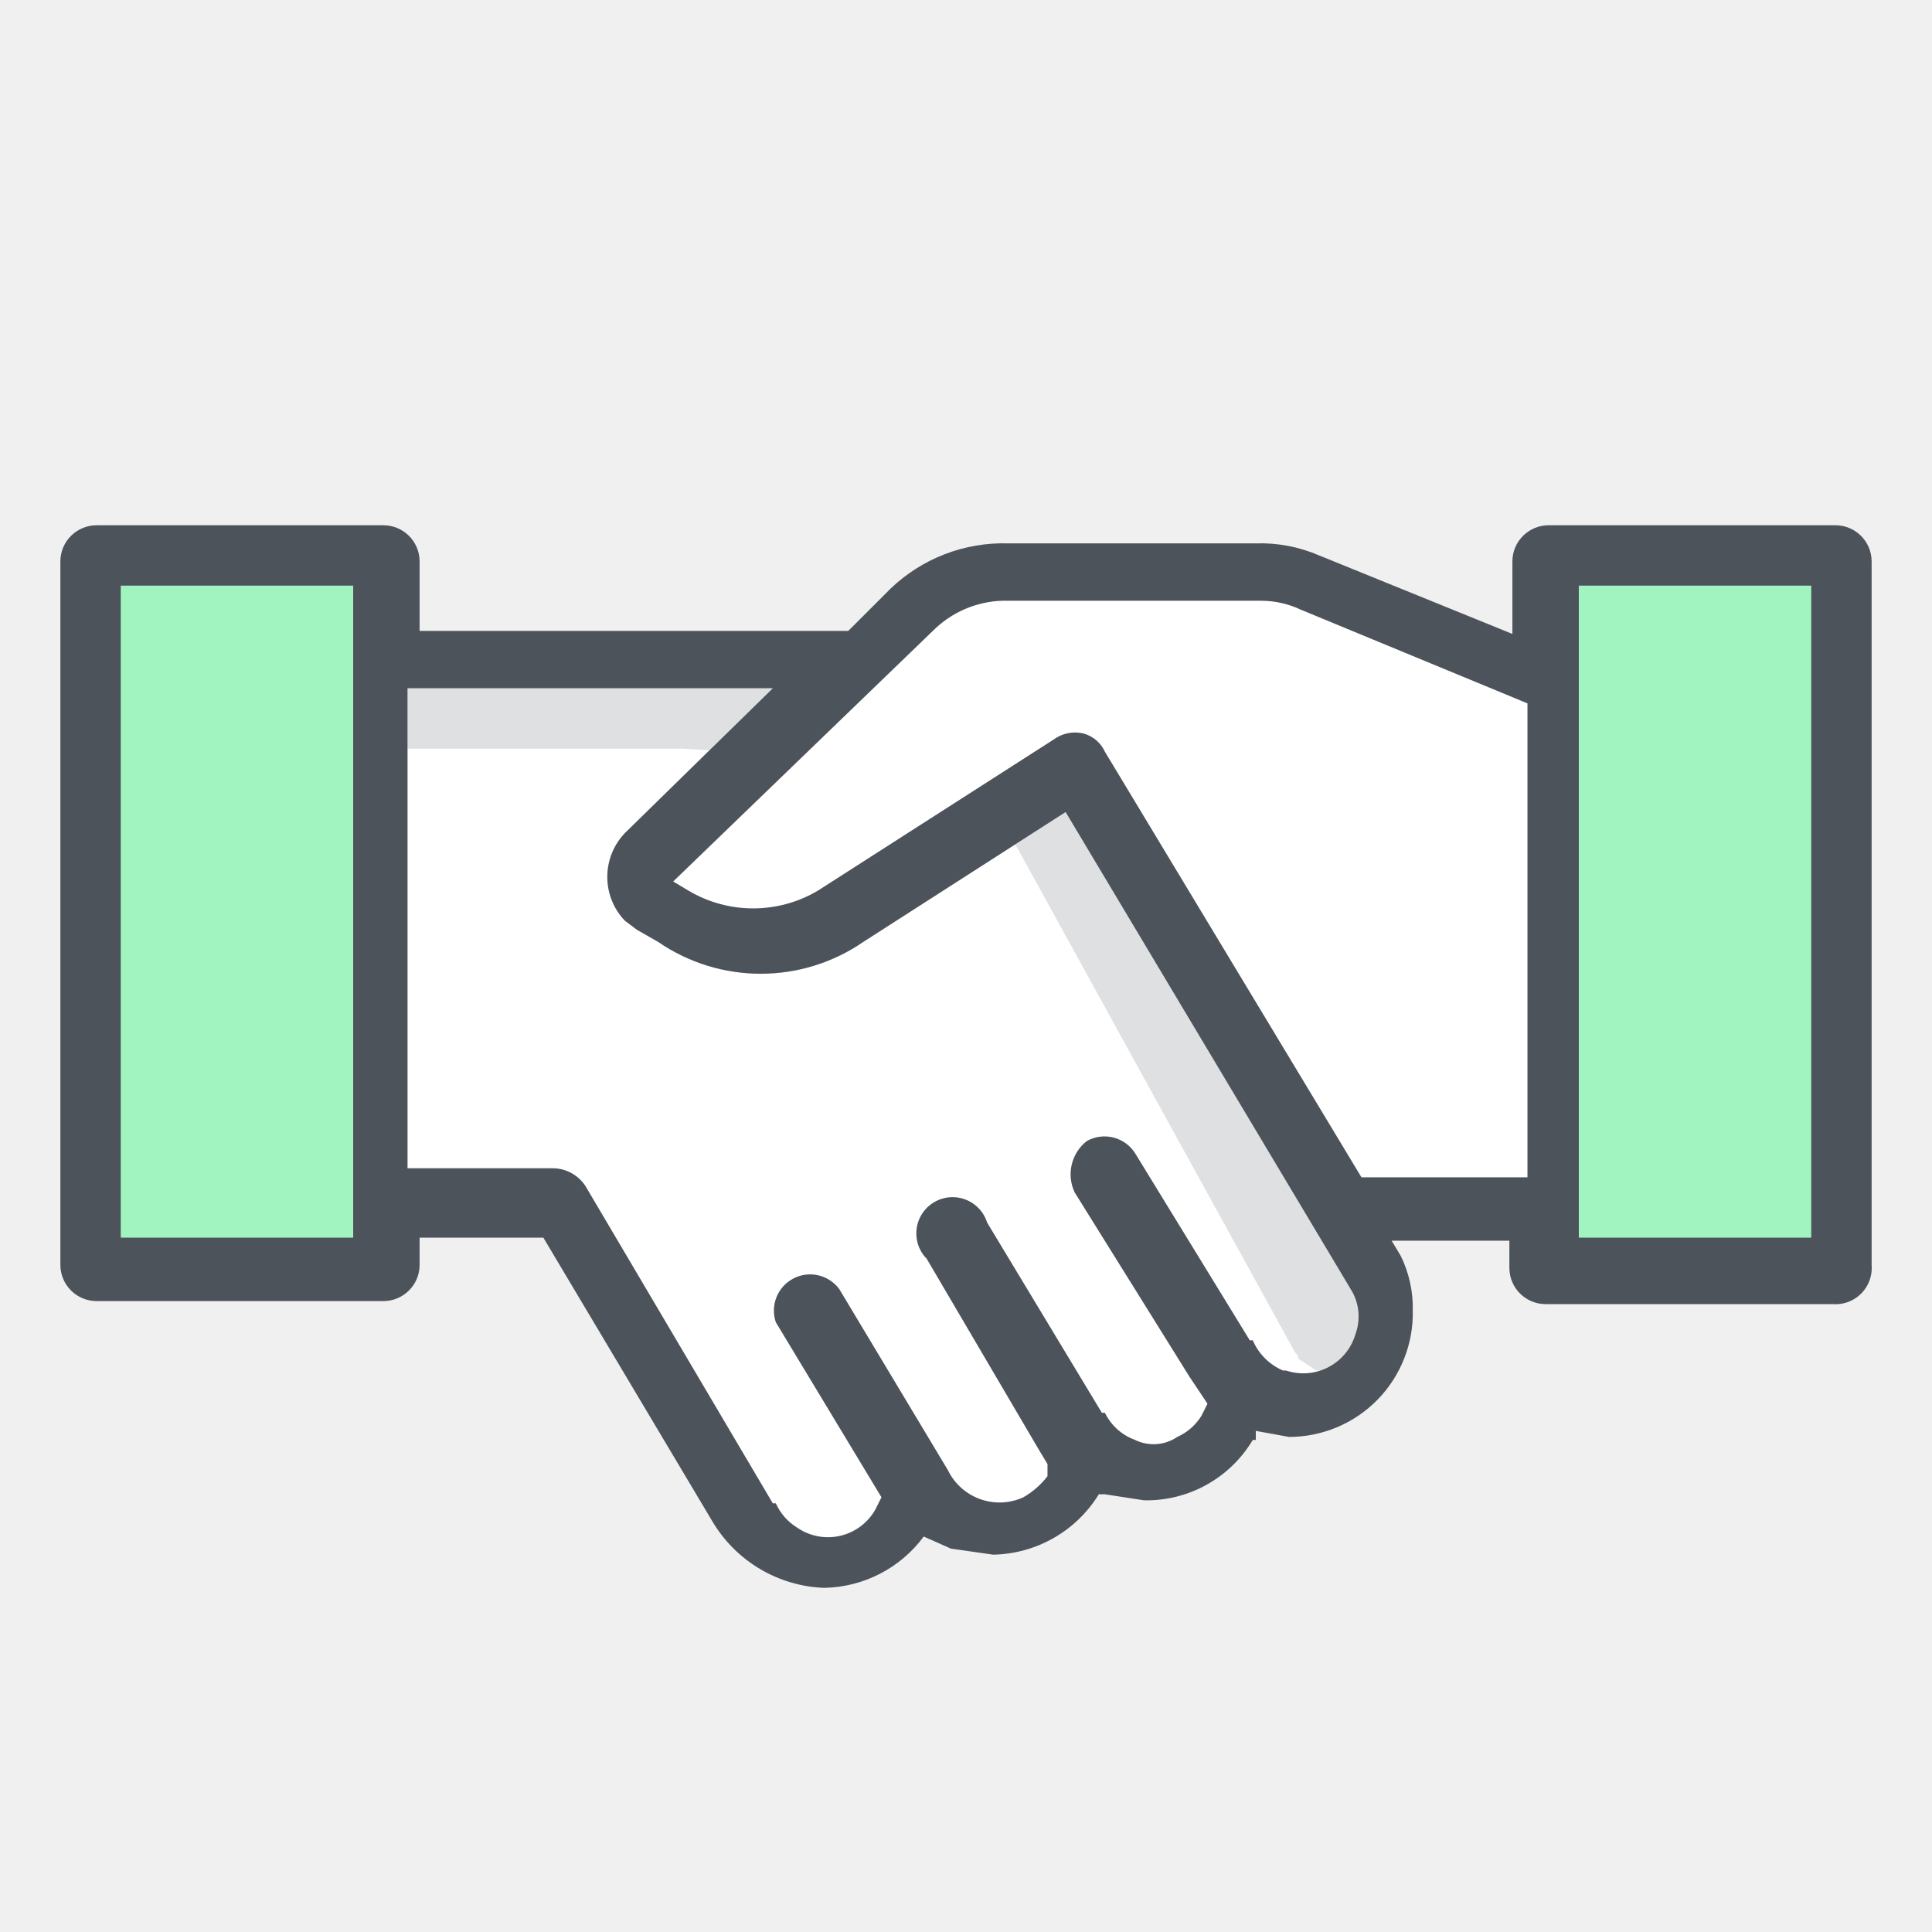
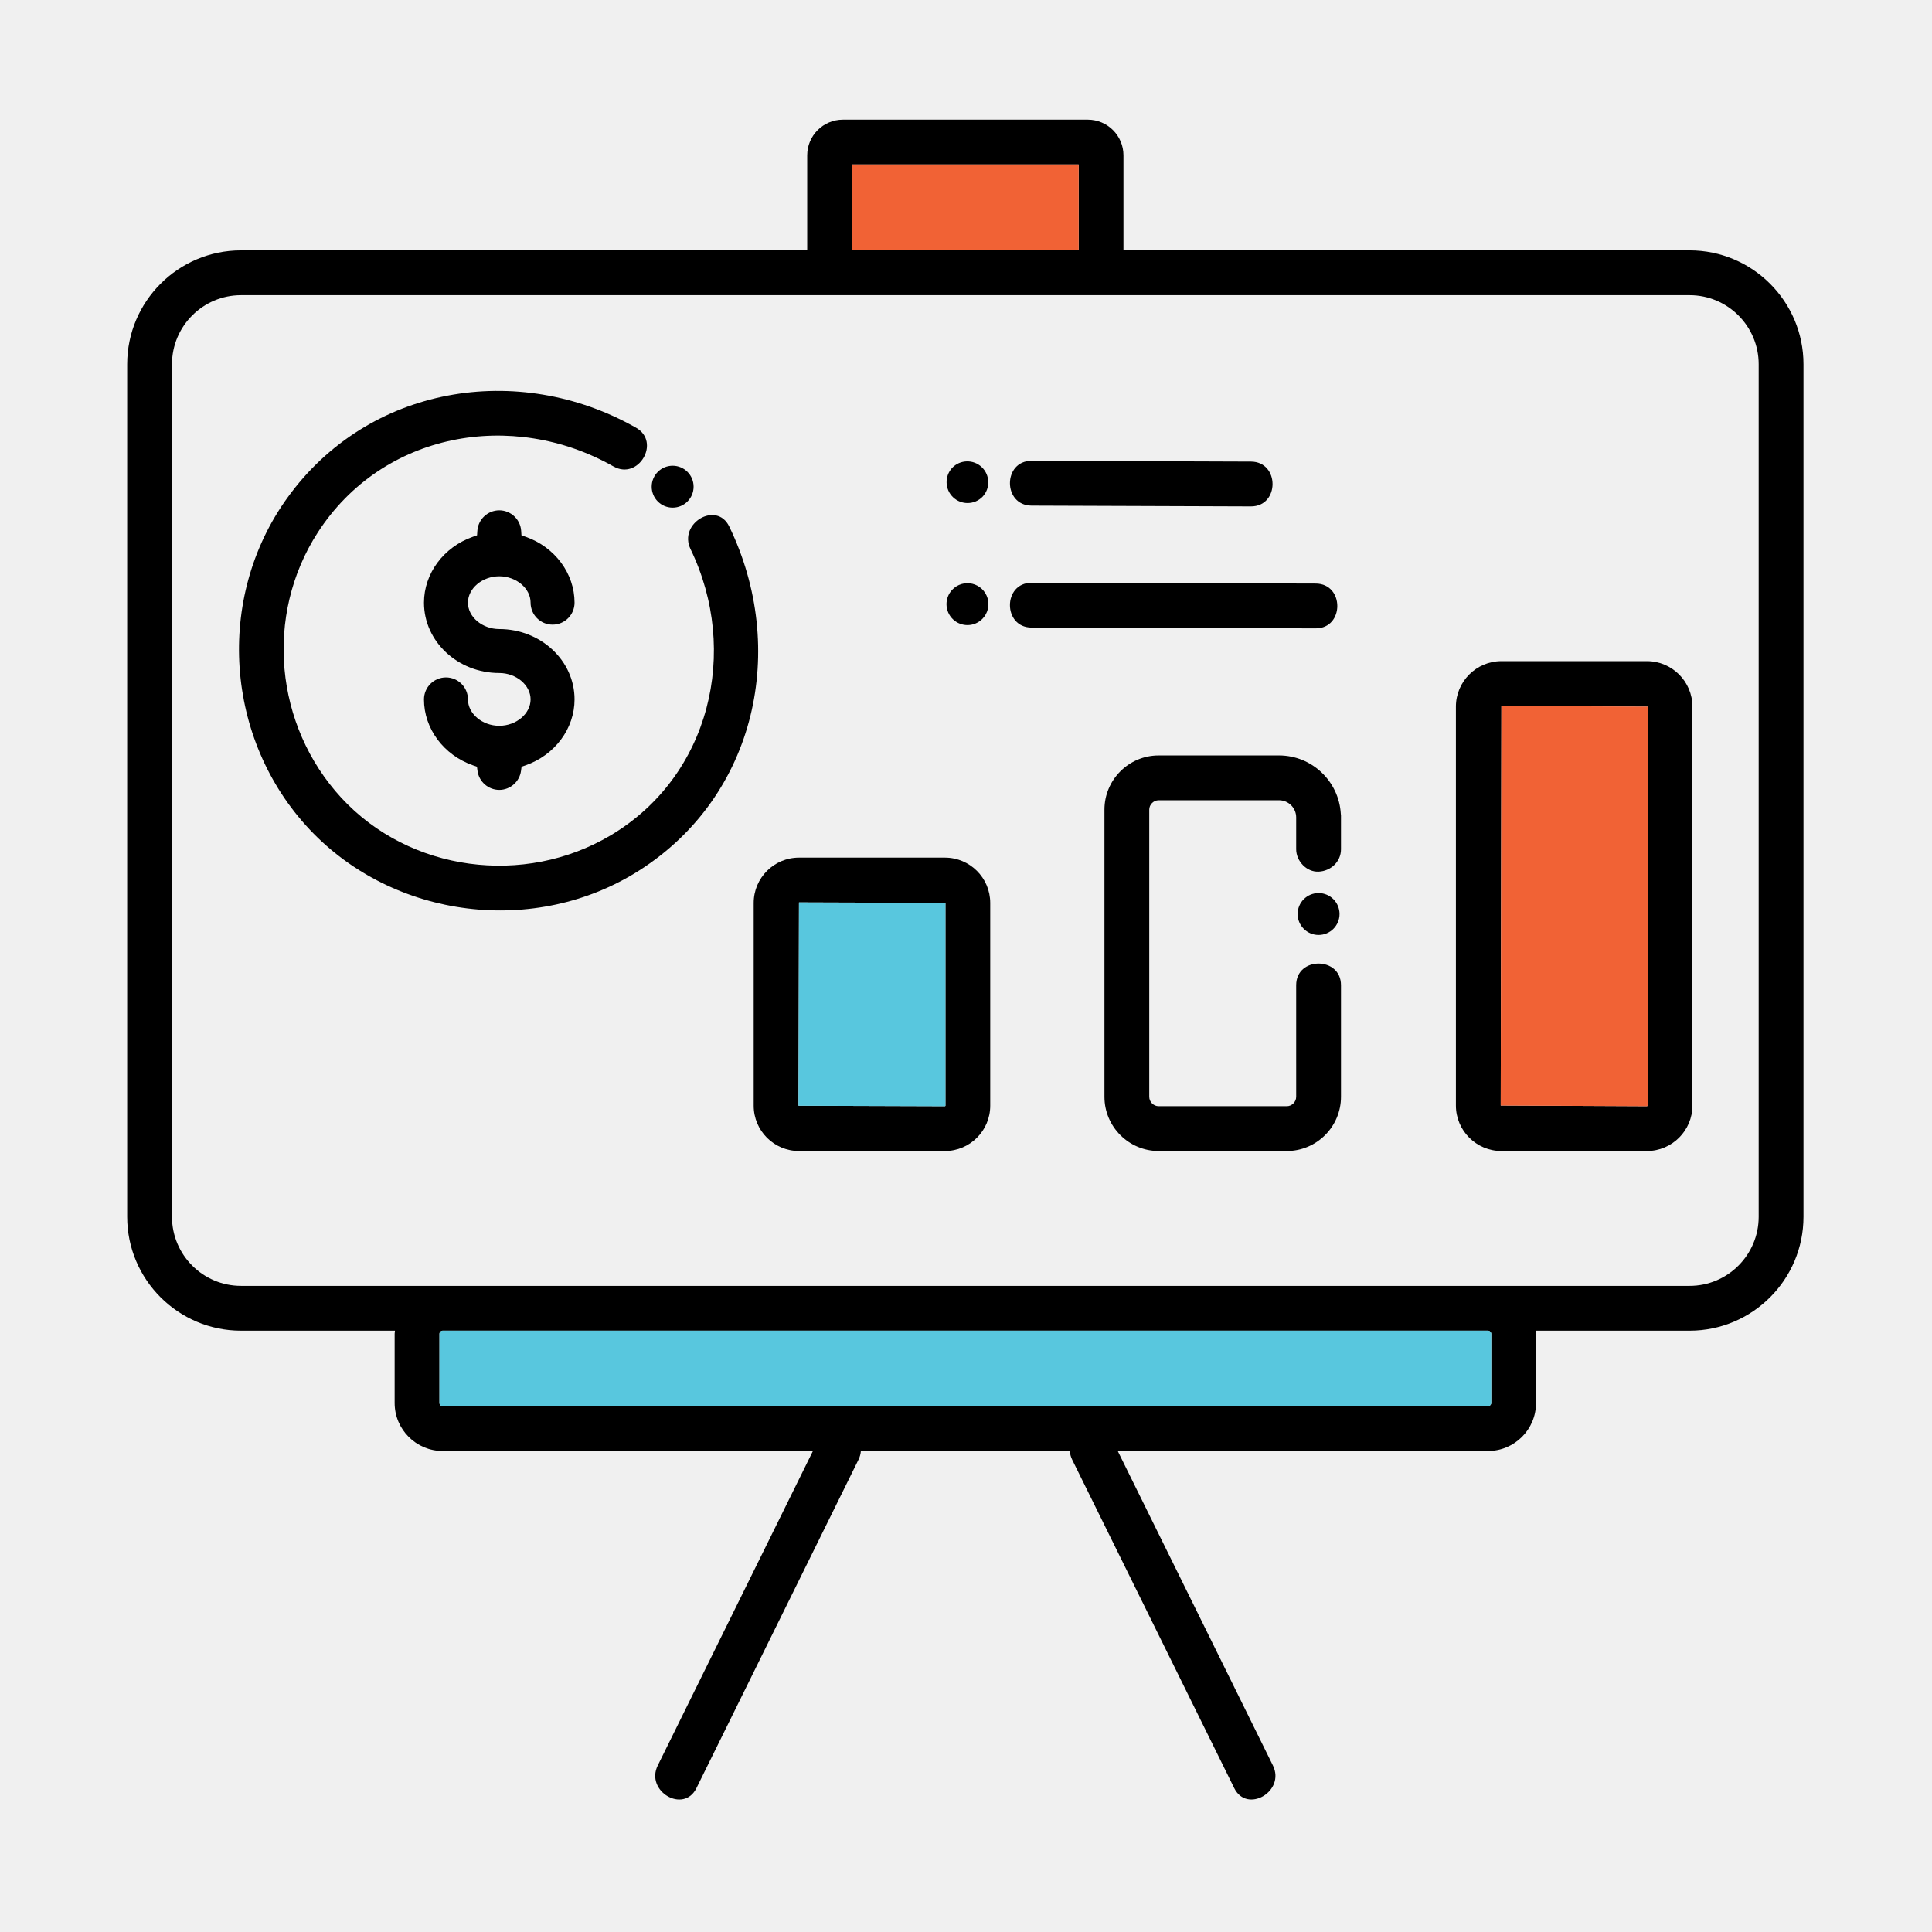
- <svg xmlns="http://www.w3.org/2000/svg" viewBox="0 0 64 64">
-   <defs>
-     <style>.cls-2{fill:#fff}</style>
-   </defs>
-   <g style="isolation:isolate">
-     <g id="stroke">
-       <path class="cls-2" d="M44.9 44.2a1.8 1.8 0 01-2.3 1.2h-.1a1.9 1.9 0 01-1-1h-.1l-3.8-6.2a1.2 1.2 0 00-1.6-.4 1.4 1.4 0 00-.4 1.7l3.8 6.1.6.9-.2.4a1.8 1.8 0 01-.8.7 1.4 1.4 0 01-1.4.1 1.8 1.8 0 01-1-.9h-.1l-3.8-6.3a1.2 1.2 0 10-2 1.2l3.7 6.3.3.5v.4a2.7 2.7 0 01-.8.7 1.9 1.9 0 01-2.5-.9l-3.6-6a1.2 1.2 0 00-2.1 1.1l3.5 5.8-.2.4a1.8 1.8 0 01-2.6.6 1.8 1.8 0 01-.7-.8h-.1l-6.2-10.5a1.3 1.3 0 00-1.1-.6h-4.8V22.8h12.1l-4.8 4.7a2.1 2.1 0 00-.1 3l.4.3.7.4a6 6 0 006.8 0l6.7-4.3 9.5 15.9a1.7 1.7 0 01.1 1.4z" />
-       <path class="cls-2" d="M45.1 39l-8.5-14.1a1.1 1.1 0 00-.7-.6 1.2 1.2 0 00-1 .2l-7.8 5a4.2 4.2 0 01-4.3 0l-.5-.3 8.6-8.3a3.4 3.4 0 012.3-1h8.6a3.1 3.1 0 011.3.3l7.5 3.1V39z" />
-       <path d="M3 18h10v24H3zm48 0h10v24H51z" style="mix-blend-mode:darken" fill="#a1f4c0" />
-       <path d="M44.8 42.8l-9.5-15.9-6.7 4.3a6 6 0 01-6.8 0l-.7-.4-.4-.3a2.1 2.1 0 01.1-3l4.8-4.7H13.5v2h9.1l3.4.2c-.8.8-1.7-.5-5 4a28.4 28.4 0 003.1 1.8v.2c2.1 1.3 3.4-.2 4 0l5-4 9.8 17.8c.1.1.1.1.1.2l.6.4h.1c1 .3 1-.2 1.3-1.2a1.7 1.7 0 00-.2-1.4z" fill="#dee0e2" />
-       <path d="M60.8 17.4h-9.5a1.2 1.2 0 00-1.2 1.2V21l-6.4-2.6a4.9 4.9 0 00-2.1-.4h-8.2a5.4 5.4 0 00-3.9 1.5l-1.4 1.4H13.9v-2.3a1.2 1.2 0 00-1.2-1.2H3.2A1.2 1.2 0 002 18.6v23.3a1.2 1.2 0 001.2 1.2h9.5a1.2 1.2 0 001.2-1.2V41H18l5.6 9.4a4.5 4.5 0 003.7 2.2 4.2 4.2 0 003.3-1.7l.9.4 1.4.2a4.2 4.2 0 003.5-2h.2l1.3.2a4.1 4.1 0 003.6-2h.1v-.3l1.1.2a4.1 4.1 0 004.1-4.2 3.9 3.9 0 00-.4-1.8l-.3-.5H50v.9a1.2 1.2 0 001.2 1.2h9.5a1.2 1.2 0 001.3-1.3V18.6a1.2 1.2 0 00-1.2-1.2zM11.7 41H4V19.4h7.7zm33.2 3.2a1.8 1.8 0 01-2.3 1.2h-.1a1.9 1.9 0 01-1-1h-.1l-3.8-6.2a1.2 1.2 0 00-1.6-.4 1.4 1.4 0 00-.4 1.7l3.8 6.1.6.9-.2.4a1.8 1.8 0 01-.8.7 1.4 1.4 0 01-1.4.1 1.8 1.8 0 01-1-.9h-.1l-3.8-6.3a1.2 1.2 0 10-2 1.2l3.7 6.3.3.5v.4a2.7 2.7 0 01-.8.7 1.9 1.9 0 01-2.5-.9l-3.6-6a1.2 1.2 0 00-2.1 1.1l3.5 5.8-.2.4a1.8 1.8 0 01-2.6.6 1.8 1.8 0 01-.7-.8h-.1l-6.2-10.5a1.3 1.3 0 00-1.1-.6h-4.8V22.8h12.1l-4.8 4.7a2.1 2.1 0 00-.1 3l.4.3.7.4a6 6 0 006.8 0l6.7-4.3 9.5 15.9a1.7 1.7 0 01.1 1.4zm.2-5.2l-8.5-14.1a1.1 1.1 0 00-.7-.6 1.2 1.2 0 00-1 .2l-7.8 5a4.2 4.2 0 01-4.3 0l-.5-.3 8.6-8.3a3.4 3.4 0 012.3-1h8.6a3.1 3.1 0 011.3.3l7.5 3.1V39zM60 41h-7.7V19.4H60z" fill="#4d535b" />
-     </g>
-   </g>
+ <svg xmlns="http://www.w3.org/2000/svg" viewBox="0 0 800 800" xml:space="preserve">
+   <path d="M699.636 103.673H465.2V64.306c0-8.14-6.622-14.762-14.762-14.762H349.013c-8.144 0-14.766 6.622-14.766 14.762v39.366H99.811c-26 0-47.148 21.149-47.148 47.148v353.033c0 26 21.148 47.148 47.148 47.148h63.736c-.029.441-.132.861-.132 1.309v28.649c0 10.948 8.91 19.857 19.857 19.857h153.349l-64.26 130.236c-5.266 10.671 10.73 20.083 16.02 9.364l67.089-135.97a9.804 9.804 0 0 0 .998-3.63h86.51a9.754 9.754 0 0 0 .999 3.63l67.089 135.97c5.283 10.707 21.29 1.317 16.02-9.364l-64.259-130.236h153.348c10.948 0 19.857-8.91 19.857-19.857V552.31c0-.448-.103-.868-.133-1.309h63.736c26 0 47.148-21.148 47.148-47.148V150.821c.001-26-21.147-47.148-47.147-47.148zM352.8 68.098h93.848v35.575H352.8V68.098zm264.679 484.213v28.649c0 .693-.612 1.305-1.305 1.305H183.272c-.693 0-1.305-.612-1.305-1.305v-28.649c0-.698.611-1.309 1.305-1.309h432.902c.694 0 1.305.611 1.305 1.309zm110.752-48.457c0 15.767-12.828 28.595-28.595 28.595H99.811c-15.767 0-28.595-12.828-28.595-28.595V150.821c0-15.767 12.828-28.595 28.595-28.595h599.825c15.767 0 28.595 12.828 28.595 28.595v353.033z" />
+   <path d="M391.283 355.121H330.84c-10.341 0-18.752 8.411-18.752 18.752v83.982c0 10.341 8.411 18.752 18.752 18.752h60.442c10.341 0 18.752-8.411 18.752-18.752v-83.982c.001-10.34-8.41-18.752-18.751-18.752zm.199 102.735c0 .086-.113.199-.199.199l-60.641-.199.199-84.182 60.642.199v83.983zM681.962 273.762h-60.266c-10.386 0-18.838 8.452-18.838 18.838v165.17c0 10.386 8.452 18.838 18.838 18.838h60.266c10.386 0 18.838-8.452 18.838-18.838V292.6c0-10.386-8.452-18.838-18.838-18.838zm.285 184.008c0 .136-.15.285-.285.285l-60.551-.285.285-165.455 60.551.285v165.17zM555.273 338.466h.002l-.002-.039v-.736c0-.223-.053-.439-.07-.66-.752-13.477-11.922-24.22-25.583-24.22h-49.839c-12.379 0-22.453 10.074-22.453 22.453v118.892c0 12.379 10.074 22.453 22.453 22.453h53.036c12.384 0 22.457-10.074 22.457-22.453v-46.21h-.002v-.002c0-11.938-18.553-11.958-18.553 0v32.52l.002.02v13.673c0 2.115-1.789 3.9-3.904 3.9h-53.036c-2.115 0-3.9-1.785-3.9-3.9V335.264c0-2.115 1.785-3.9 3.9-3.9h49.839a7.106 7.106 0 0 1 7.1 7.083v13.212c0 4.852 4.267 9.501 9.277 9.276 5.027-.225 9.277-4.076 9.277-9.276l-.001-13.193z" />
+   <path d="M545.996 369.799a8.676 8.676 0 0 0-8.676 8.677 8.676 8.676 0 1 0 17.353 0 8.677 8.677 0 0 0-8.677-8.677zM301.959 218.012c-5.2-10.745-21.204-1.348-16.02 9.364 20.423 42.204 8.141 94.068-33.162 118.573-35.687 21.173-83.11 15.135-111.467-15.621-27.536-29.865-31.873-75.533-9.76-109.793 26.826-41.562 80.556-51.161 122.453-27.405 10.401 5.898 19.761-10.125 9.364-16.02-48.851-27.699-110.879-17.45-144.391 29.043-29.953 41.557-25.807 100.066 9.214 137.295 34.97 37.174 93.557 44.387 136.568 16.952 48.494-30.932 61.618-91.929 37.201-142.388z" />
+   <path d="M278.527 210.203a8.677 8.677 0 1 0 0-17.354 8.677 8.677 0 0 0 0 17.354zM206.734 238.621c7.03 0 12.971 5.004 12.971 10.926 0 5.021 4.083 9.104 9.103 9.104 5.017 0 9.1-4.083 9.1-9.104 0-12.066-8.128-23.026-20.235-27.275l-1.748-.614-.123-1.85c-.316-4.765-4.302-8.496-9.069-8.496-4.767 0-8.753 3.731-9.07 8.496l-.122 1.85-1.748.614c-12.102 4.25-20.23 15.212-20.23 27.275 0 16.065 13.981 29.135 31.171 29.135 7.03 0 12.971 5.004 12.971 10.926 0 5.922-5.942 10.926-12.971 10.926-7.027 0-12.964-5.004-12.964-10.926 0-5.02-4.083-9.106-9.104-9.106s-9.104 4.085-9.104 9.106c0 12.093 8.158 23.066 20.302 27.303l1.63.57.232 1.71c.6 4.495 4.476 7.884 9.007 7.884s8.407-3.391 9.01-7.886l.232-1.71 1.63-.568c12.144-4.237 20.302-15.21 20.302-27.303 0-16.065-13.98-29.135-31.171-29.135-7.027 0-12.968-5.004-12.968-10.926s5.94-10.926 12.966-10.926zM427.154 209.365l90.821.322c11.94.043 11.956-18.511 0-18.553l-90.821-.322c-11.939-.042-11.955 18.511 0 18.553zM406.827 205.711c3.308-3.468 3.176-8.96-.291-12.268-3.469-3.307-8.962-3.177-12.268.292a8.678 8.678 0 0 0 12.559 11.976zM544.789 241.633l-117.634-.322c-11.94-.033-11.956 18.52 0 18.553l117.634.322c11.94.033 11.957-18.52 0-18.553zM406.827 256.209a8.678 8.678 0 1 0-12.56-11.977 8.678 8.678 0 0 0 12.56 11.977z" />
+   <path fill="#F16235" d="M352.8 68.098h93.848v35.575H352.8z" />
+   <path fill="#58C7DE" d="M617.479 552.311v28.649c0 .693-.612 1.305-1.305 1.305H183.272c-.693 0-1.305-.612-1.305-1.305v-28.649c0-.698.611-1.309 1.305-1.309h432.902c.694 0 1.305.611 1.305 1.309zM391.482 457.856c0 .086-.113.199-.199.199l-60.641-.199.199-84.182 60.642.199v83.983z" />
+   <path fill="#F16235" d="M682.247 457.77c0 .136-.15.285-.285.285l-60.551-.285.285-165.455 60.551.285v165.17z" />
</svg>
